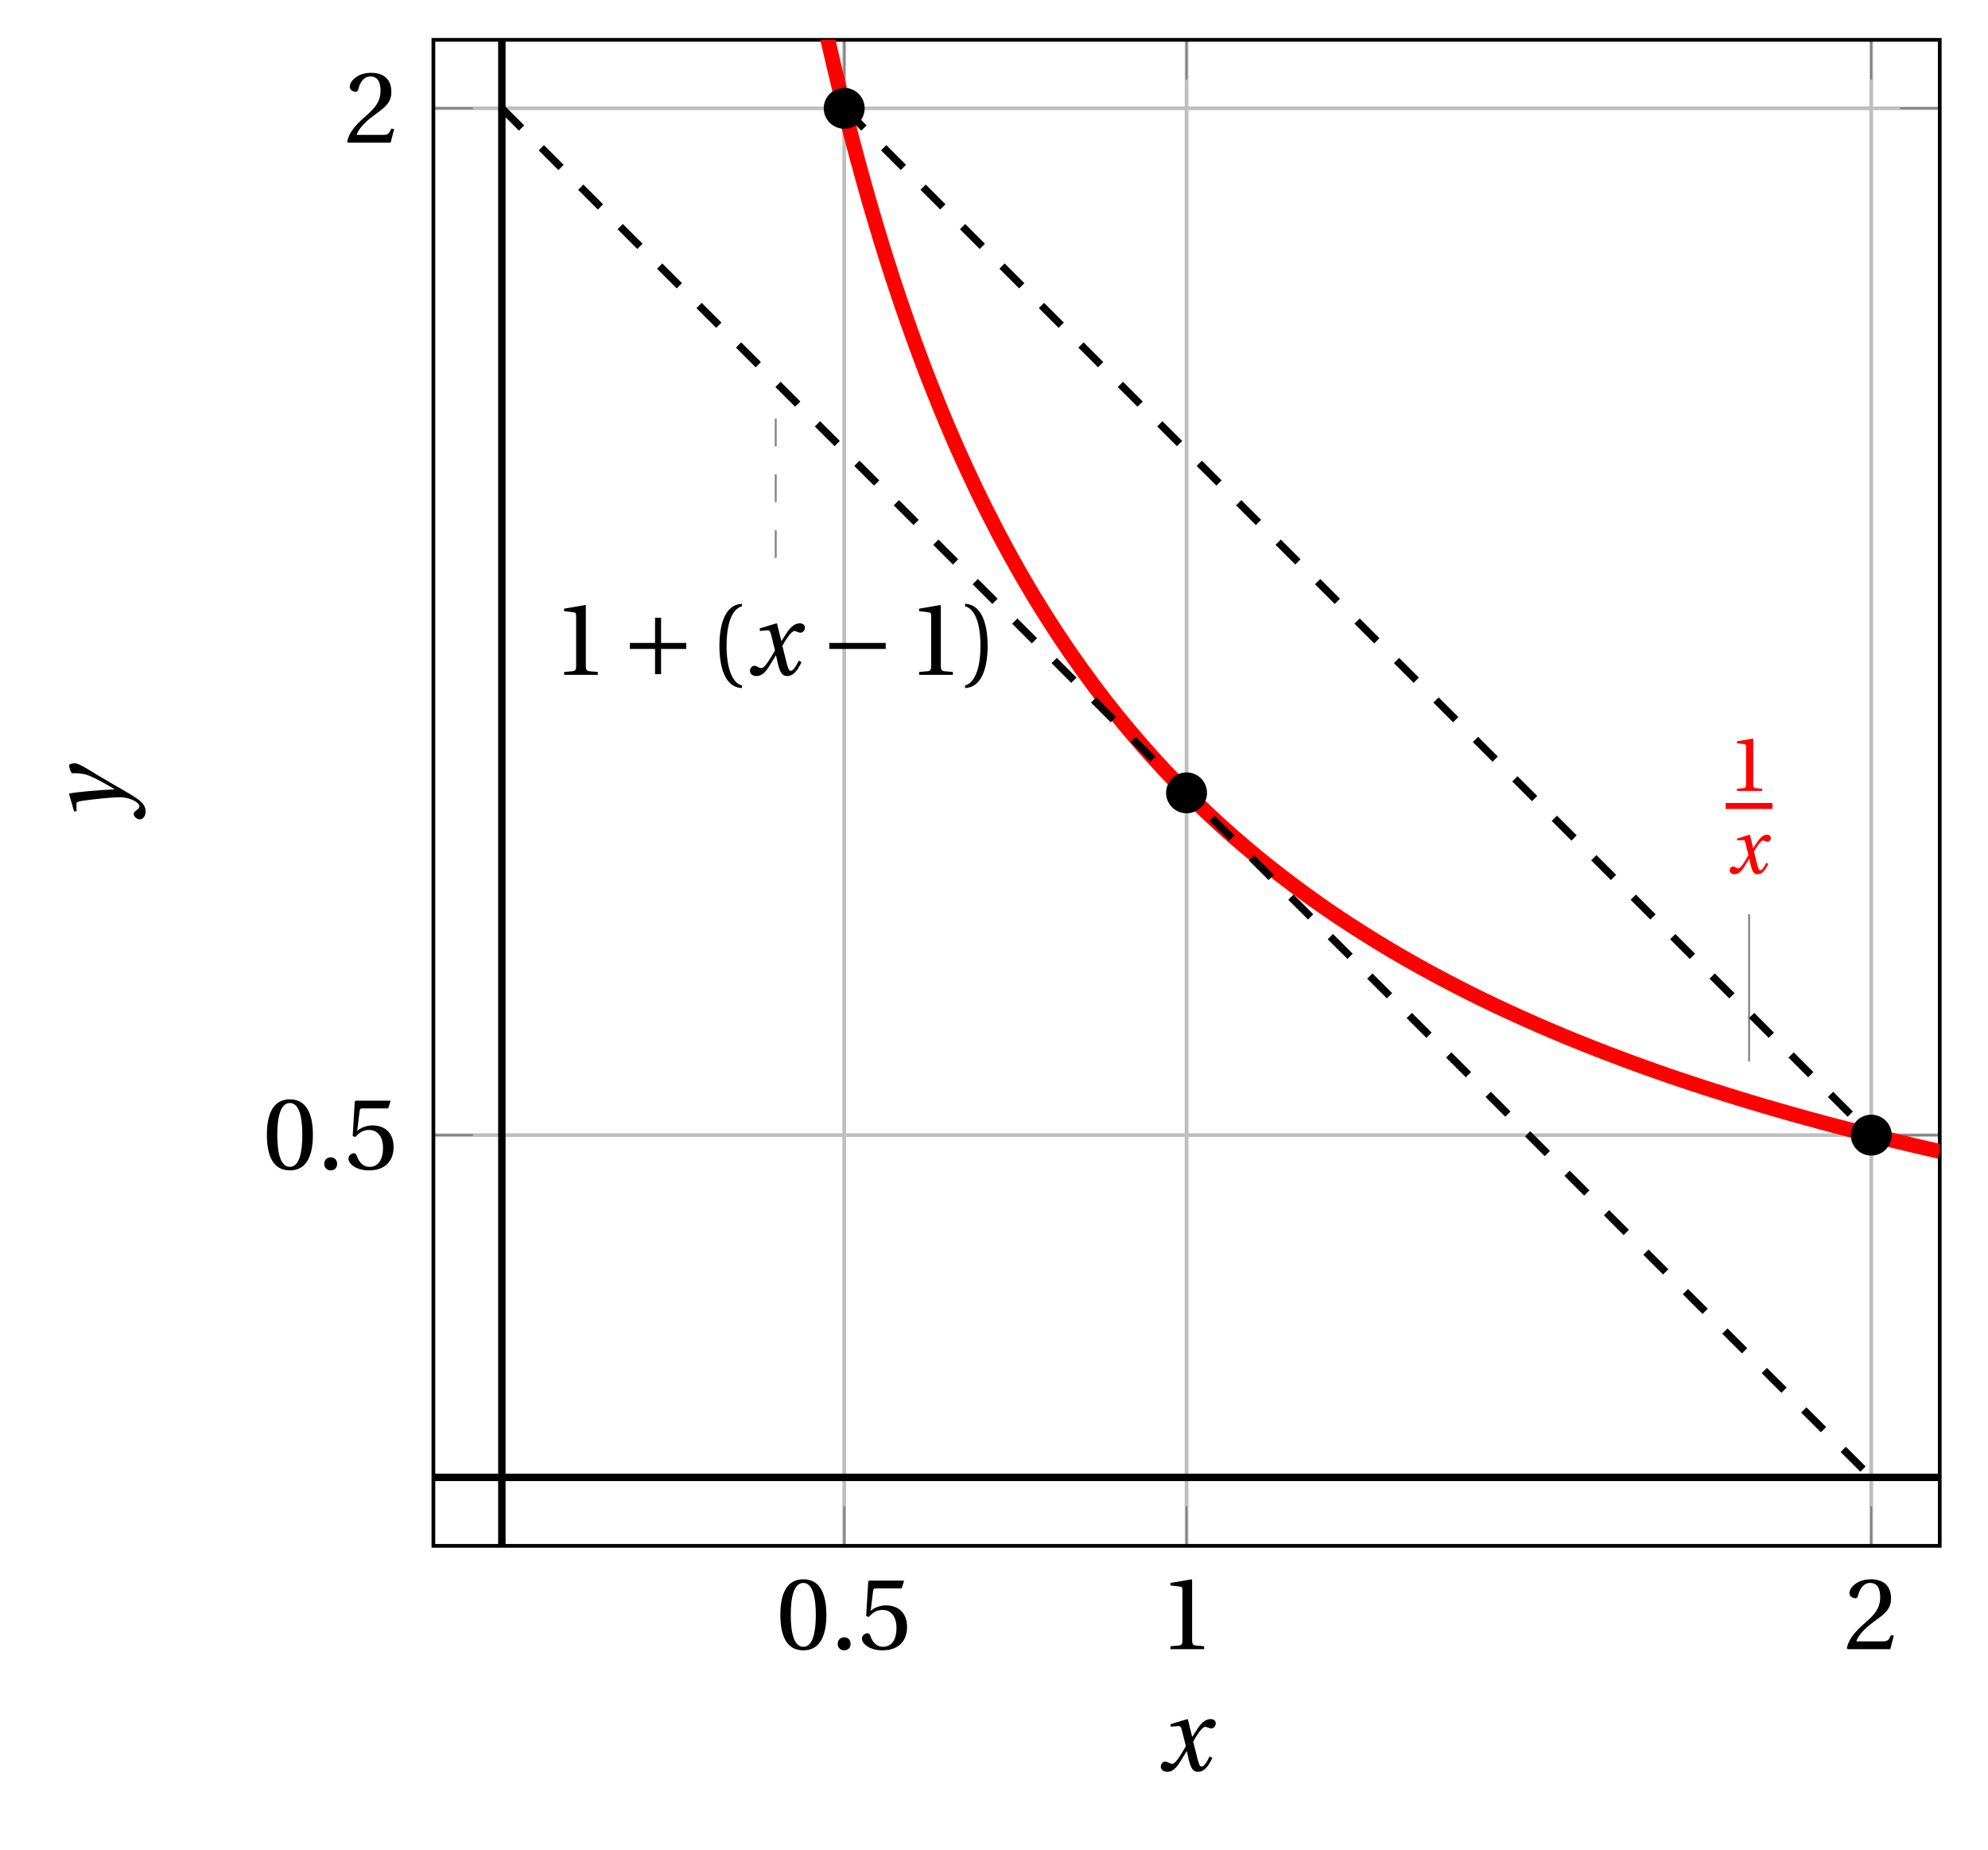
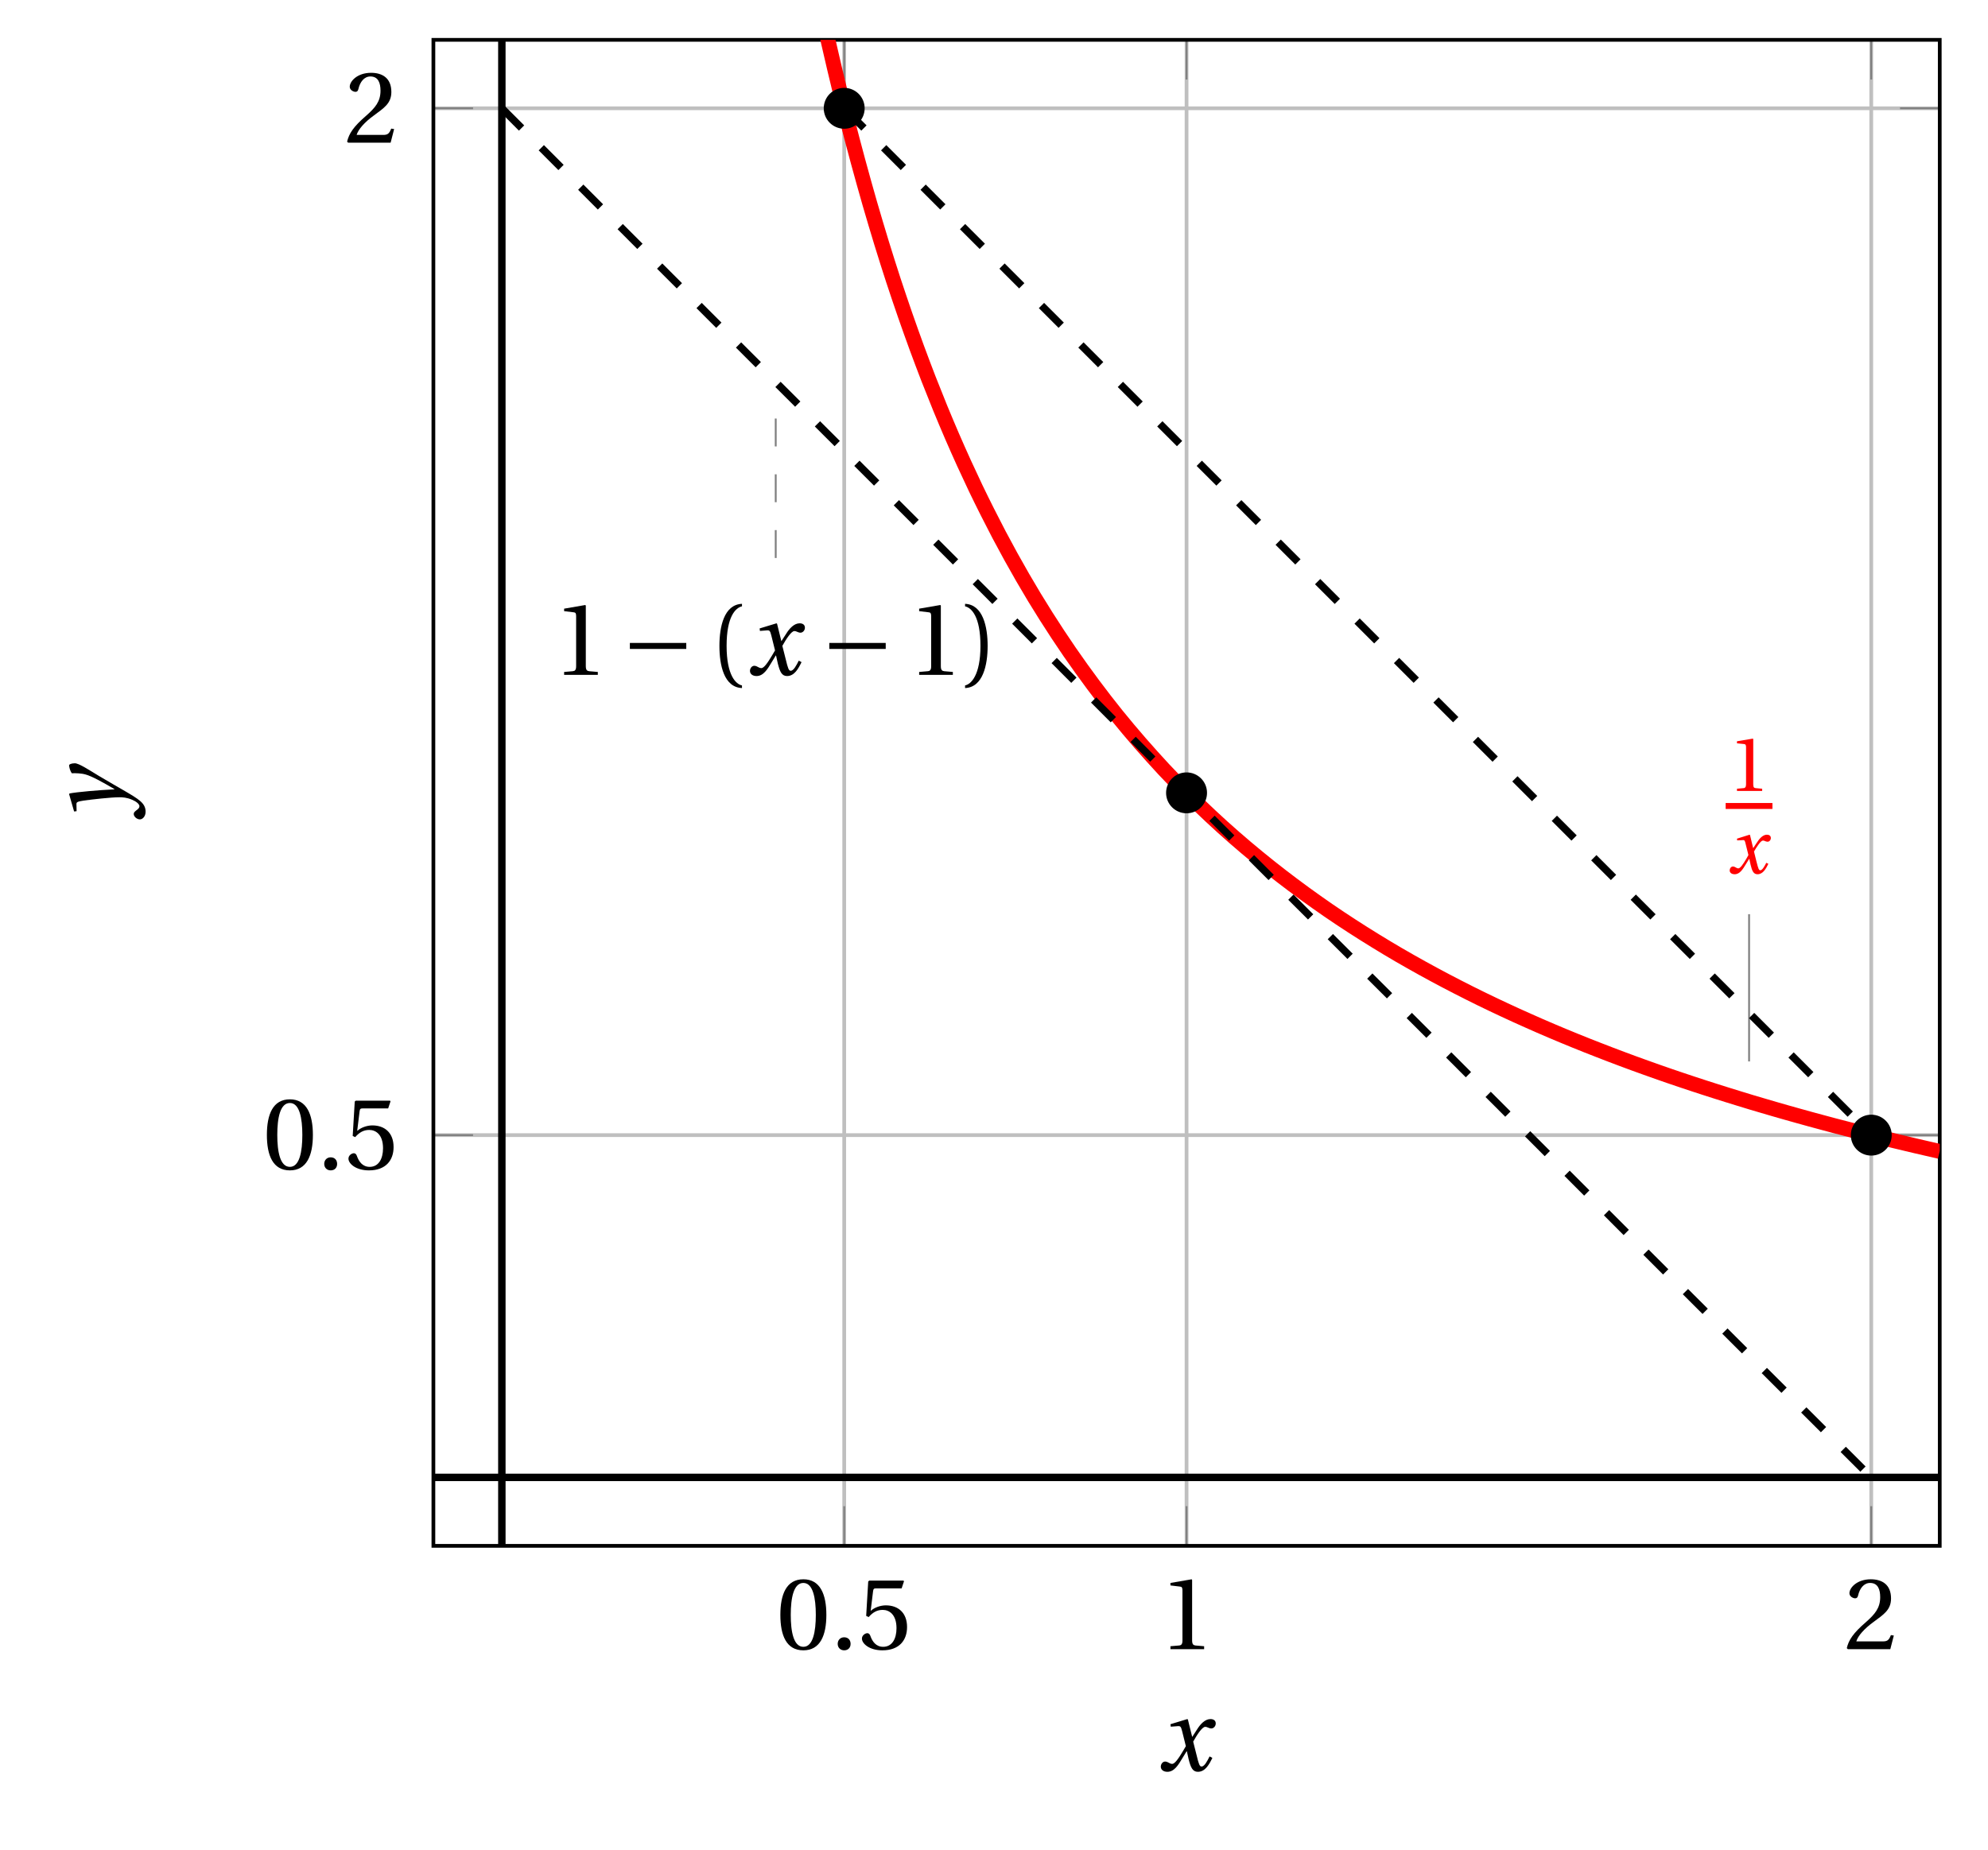
<svg xmlns="http://www.w3.org/2000/svg" xmlns:xlink="http://www.w3.org/1999/xlink" width="212.009pt" height="197.254pt" viewBox="0 0 212.009 197.254" version="1.2">
  <defs>
    <g>
      <symbol overflow="visible" id="glyph0-0">
        <path style="stroke:none;" d="" />
      </symbol>
      <symbol overflow="visible" id="glyph0-1">
        <path style="stroke:none;" d="M 2.906 -7.062 C 3.938 -7.062 4.234 -5.438 4.234 -3.656 C 4.234 -1.875 3.938 -0.25 2.906 -0.25 C 1.859 -0.25 1.562 -1.875 1.562 -3.656 C 1.562 -5.438 1.859 -7.062 2.906 -7.062 Z M 2.906 -7.453 C 1.094 -7.453 0.453 -5.844 0.453 -3.656 C 0.453 -1.469 1.094 0.125 2.906 0.125 C 4.703 0.125 5.359 -1.469 5.359 -3.656 C 5.359 -5.844 4.703 -7.453 2.906 -7.453 Z M 2.906 -7.453 " />
      </symbol>
      <symbol overflow="visible" id="glyph0-2">
        <path style="stroke:none;" d="M 1.453 0.125 C 1.891 0.125 2.141 -0.172 2.141 -0.562 C 2.141 -0.969 1.891 -1.266 1.453 -1.266 C 1.047 -1.266 0.766 -0.969 0.766 -0.562 C 0.766 -0.172 1.047 0.125 1.453 0.125 Z M 1.453 0.125 " />
      </symbol>
      <symbol overflow="visible" id="glyph0-3">
        <path style="stroke:none;" d="M 4.672 -6.484 L 4.922 -7.234 L 4.875 -7.312 L 1.219 -7.312 L 1.109 -7.219 L 0.891 -3.547 L 1.156 -3.422 C 1.609 -3.938 2.062 -4.188 2.656 -4.188 C 3.359 -4.188 4.125 -3.688 4.125 -2.234 C 4.125 -1.109 3.656 -0.25 2.703 -0.25 C 1.938 -0.25 1.547 -0.812 1.328 -1.438 C 1.266 -1.594 1.172 -1.703 1.016 -1.703 C 0.797 -1.703 0.438 -1.484 0.438 -1.125 C 0.438 -0.609 1.203 0.125 2.625 0.125 C 4.438 0.125 5.25 -0.969 5.25 -2.359 C 5.25 -3.891 4.297 -4.672 2.984 -4.672 C 2.391 -4.672 1.734 -4.422 1.391 -4.094 L 1.375 -4.125 L 1.625 -6.172 C 1.656 -6.438 1.734 -6.484 1.938 -6.484 Z M 4.672 -6.484 " />
      </symbol>
      <symbol overflow="visible" id="glyph0-4">
        <path style="stroke:none;" d="M 4.781 0 L 4.781 -0.312 L 3.859 -0.391 C 3.641 -0.422 3.5 -0.5 3.5 -0.938 L 3.5 -7.375 L 3.453 -7.453 L 1.188 -7.062 L 1.188 -6.797 L 2.219 -6.672 C 2.406 -6.656 2.469 -6.562 2.469 -6.25 L 2.469 -0.938 C 2.469 -0.719 2.438 -0.594 2.375 -0.516 C 2.328 -0.438 2.234 -0.406 2.109 -0.391 L 1.188 -0.312 L 1.188 0 Z M 4.781 0 " />
      </symbol>
      <symbol overflow="visible" id="glyph0-5">
        <path style="stroke:none;" d="M 5.312 -1.453 L 5 -1.5 C 4.781 -0.906 4.562 -0.828 4.125 -0.828 L 1.312 -0.828 C 1.484 -1.406 2.141 -2.172 3.156 -2.906 C 4.203 -3.688 5.016 -4.172 5.016 -5.406 C 5.016 -6.922 4.016 -7.453 2.859 -7.453 C 1.359 -7.453 0.578 -6.531 0.578 -5.969 C 0.578 -5.594 1 -5.422 1.188 -5.422 C 1.375 -5.422 1.453 -5.531 1.5 -5.719 C 1.672 -6.469 2.109 -7.062 2.781 -7.062 C 3.625 -7.062 3.859 -6.359 3.859 -5.547 C 3.859 -4.375 3.281 -3.719 2.328 -2.875 C 0.969 -1.703 0.5 -0.969 0.297 -0.109 L 0.406 0 L 4.938 0 Z M 5.312 -1.453 " />
      </symbol>
      <symbol overflow="visible" id="glyph0-6">
        <path style="stroke:none;" d="M 1.922 -3.094 C 1.922 -6.219 2.875 -7.156 3.562 -7.312 L 3.562 -7.578 C 1.641 -7.5 1.156 -5.125 1.156 -3.094 C 1.156 -1.047 1.641 1.328 3.562 1.406 L 3.562 1.125 C 2.922 1 1.922 0.062 1.922 -3.094 Z M 1.922 -3.094 " />
      </symbol>
      <symbol overflow="visible" id="glyph0-7">
        <path style="stroke:none;" d="M 1.922 -3.094 C 1.922 0.062 0.906 1 0.281 1.125 L 0.281 1.406 C 2.188 1.328 2.688 -1.047 2.688 -3.094 C 2.688 -5.125 2.188 -7.5 0.281 -7.578 L 0.281 -7.312 C 0.969 -7.156 1.922 -6.219 1.922 -3.094 Z M 1.922 -3.094 " />
      </symbol>
      <symbol overflow="visible" id="glyph1-0">
        <path style="stroke:none;" d="" />
      </symbol>
      <symbol overflow="visible" id="glyph1-1">
        <path style="stroke:none;" d="M 3.578 0 L 3.578 -0.234 L 2.891 -0.297 C 2.719 -0.312 2.625 -0.375 2.625 -0.703 L 2.625 -5.531 L 2.578 -5.578 L 0.891 -5.297 L 0.891 -5.078 L 1.656 -5 C 1.797 -4.984 1.859 -4.906 1.859 -4.672 L 1.859 -0.703 C 1.859 -0.547 1.828 -0.438 1.781 -0.391 C 1.734 -0.328 1.672 -0.297 1.578 -0.297 L 0.891 -0.234 L 0.891 0 Z M 3.578 0 " />
      </symbol>
      <symbol overflow="visible" id="glyph2-0">
        <path style="stroke:none;" d="" />
      </symbol>
      <symbol overflow="visible" id="glyph2-1">
        <path style="stroke:none;" d="M 4.156 -1.125 C 3.969 -0.766 3.734 -0.328 3.516 -0.328 C 3.359 -0.328 3.297 -0.516 3.109 -1.25 L 2.844 -2.328 C 3.141 -2.844 3.562 -3.5 3.797 -3.5 C 3.875 -3.5 3.938 -3.484 4.031 -3.438 C 4.109 -3.406 4.188 -3.375 4.297 -3.375 C 4.469 -3.375 4.641 -3.547 4.641 -3.766 C 4.641 -4.016 4.453 -4.125 4.219 -4.125 C 3.797 -4.125 3.422 -3.719 3.141 -3.266 L 2.766 -2.703 L 2.75 -2.703 L 2.422 -4.078 L 2.375 -4.125 L 1.031 -3.703 L 1.047 -3.516 L 1.672 -3.547 C 1.812 -3.562 1.875 -3.516 1.953 -3.141 L 2.25 -1.953 L 2.031 -1.562 C 1.672 -0.953 1.375 -0.531 1.172 -0.531 C 1.094 -0.531 1.016 -0.562 0.938 -0.609 C 0.859 -0.641 0.75 -0.734 0.609 -0.734 C 0.391 -0.734 0.25 -0.516 0.25 -0.312 C 0.25 -0.078 0.453 0.094 0.781 0.094 C 1.344 0.094 1.656 -0.453 2 -1.016 L 2.328 -1.547 L 2.344 -1.547 L 2.484 -0.906 C 2.641 -0.25 2.797 0.094 3.219 0.094 C 3.812 0.094 4.125 -0.516 4.375 -1.016 Z M 4.156 -1.125 " />
      </symbol>
      <symbol overflow="visible" id="glyph3-0">
        <path style="stroke:none;" d="" />
      </symbol>
      <symbol overflow="visible" id="glyph3-1">
-         <path style="stroke:none;" d="M 0.938 -3.406 L 0.938 -2.766 L 3.625 -2.766 L 3.625 -0.078 L 4.266 -0.078 L 4.266 -2.766 L 6.953 -2.766 L 6.953 -3.406 L 4.266 -3.406 L 4.266 -6.094 L 3.625 -6.094 L 3.625 -3.406 Z M 0.938 -3.406 " />
-       </symbol>
-       <symbol overflow="visible" id="glyph3-2">
        <path style="stroke:none;" d="M 6.953 -2.766 L 6.953 -3.406 L 0.938 -3.406 L 0.938 -2.766 Z M 6.953 -2.766 " />
      </symbol>
      <symbol overflow="visible" id="glyph4-0">
        <path style="stroke:none;" d="" />
      </symbol>
      <symbol overflow="visible" id="glyph4-1">
        <path style="stroke:none;" d="M 5.547 -1.516 C 5.297 -1.016 5 -0.438 4.688 -0.438 C 4.484 -0.438 4.391 -0.688 4.156 -1.672 L 3.797 -3.094 C 4.188 -3.797 4.75 -4.672 5.078 -4.672 C 5.172 -4.672 5.25 -4.656 5.375 -4.594 C 5.484 -4.547 5.594 -4.5 5.734 -4.5 C 5.969 -4.5 6.203 -4.734 6.203 -5.031 C 6.203 -5.359 5.953 -5.5 5.641 -5.5 C 5.062 -5.5 4.562 -4.969 4.188 -4.359 L 3.703 -3.609 L 3.688 -3.609 L 3.234 -5.453 L 3.172 -5.5 L 1.375 -4.953 L 1.406 -4.688 L 2.219 -4.75 C 2.422 -4.75 2.5 -4.703 2.625 -4.188 L 3.016 -2.609 L 2.703 -2.078 C 2.234 -1.281 1.828 -0.719 1.562 -0.719 C 1.453 -0.719 1.344 -0.75 1.25 -0.812 C 1.141 -0.859 1 -0.969 0.812 -0.969 C 0.531 -0.969 0.344 -0.688 0.344 -0.422 C 0.344 -0.109 0.609 0.125 1.047 0.125 C 1.781 0.125 2.219 -0.609 2.656 -1.344 L 3.094 -2.062 L 3.125 -2.062 L 3.312 -1.219 C 3.531 -0.344 3.734 0.125 4.297 0.125 C 5.094 0.125 5.516 -0.688 5.844 -1.359 Z M 5.547 -1.516 " />
      </symbol>
      <symbol overflow="visible" id="glyph5-0">
        <path style="stroke:none;" d="" />
      </symbol>
      <symbol overflow="visible" id="glyph5-1">
        <path style="stroke:none;" d="M -4.969 -0.781 L -4.703 -0.812 L -4.719 -1.562 C -4.734 -1.797 -4.547 -1.844 -3.969 -1.938 C -3.125 -2.062 -1.016 -2.297 -0.141 -2.297 C 0.188 -2.297 0.641 -2.281 1.219 -2.031 C 1.672 -1.844 2 -1.562 2 -1.344 C 2 -1.172 1.875 -1.047 1.656 -0.891 C 1.484 -0.75 1.391 -0.672 1.391 -0.5 C 1.406 -0.219 1.734 0.062 2.047 0.062 C 2.344 0.062 2.656 -0.266 2.656 -0.75 C 2.656 -1.672 1.953 -2.078 0.297 -3.047 C -0.078 -3.266 -1.234 -3.922 -2.359 -4.594 C -3.391 -5.219 -4.453 -5.922 -4.891 -5.922 C -5.266 -5.922 -5.5 -5.797 -5.5 -5.719 C -5.5 -5.516 -5.406 -5.141 -5.219 -4.859 C -4.844 -4.875 -4.172 -4.859 -3.719 -4.719 C -3.094 -4.547 -1.922 -3.906 -0.672 -3.172 L -0.672 -3.141 C -2.344 -3.062 -4.656 -2.859 -5.453 -2.703 L -5.5 -2.625 Z M -4.969 -0.781 " />
      </symbol>
    </g>
    <clipPath id="clip1">
      <path d="M 53 4.25 L 54 4.25 L 54 164.895 L 53 164.895 Z M 53 4.25 " />
    </clipPath>
    <clipPath id="clip2">
      <path d="M 46.219 157 L 206.863 157 L 206.863 158 L 46.219 158 Z M 46.219 157 " />
    </clipPath>
    <clipPath id="clip3">
      <path d="M 60 4.25 L 206.863 4.25 L 206.863 146 L 60 146 Z M 60 4.25 " />
    </clipPath>
    <clipPath id="clip4">
      <path d="M 78 4.25 L 206.863 4.25 L 206.863 133 L 78 133 Z M 78 4.25 " />
    </clipPath>
    <clipPath id="clip5">
      <path d="M 46.219 4.25 L 206.863 4.25 L 206.863 164.895 L 46.219 164.895 Z M 46.219 4.25 " />
    </clipPath>
  </defs>
  <g id="surface1">
    <path style="fill:none;stroke-width:0.399;stroke-linecap:butt;stroke-linejoin:miter;stroke:rgb(75%,75%,75%);stroke-opacity:1;stroke-miterlimit:10;" d="M 183.406 0.001 L 183.406 161.396 M 220.085 0.001 L 220.085 161.396 M 293.445 0.001 L 293.445 161.396 " transform="matrix(0.995347,0,0,-0.995347,-92.52152,164.8952)" />
    <path style="fill:none;stroke-width:0.399;stroke-linecap:butt;stroke-linejoin:miter;stroke:rgb(75%,75%,75%);stroke-opacity:1;stroke-miterlimit:10;" d="M 139.389 154.061 L 300.784 154.061 M 139.389 44.018 L 300.784 44.018 " transform="matrix(0.995347,0,0,-0.995347,-92.52152,164.8952)" />
    <path style="fill:none;stroke-width:0.199;stroke-linecap:butt;stroke-linejoin:miter;stroke:rgb(50%,50%,50%);stroke-opacity:1;stroke-miterlimit:10;" d="M 183.406 0.001 L 183.406 4.251 M 220.085 0.001 L 220.085 4.251 M 293.445 0.001 L 293.445 4.251 M 183.406 161.396 L 183.406 157.142 M 220.085 161.396 L 220.085 157.142 M 293.445 161.396 L 293.445 157.142 " transform="matrix(0.995347,0,0,-0.995347,-92.52152,164.8952)" />
    <path style="fill:none;stroke-width:0.199;stroke-linecap:butt;stroke-linejoin:miter;stroke:rgb(50%,50%,50%);stroke-opacity:1;stroke-miterlimit:10;" d="M 139.389 154.061 L 143.639 154.061 M 139.389 44.018 L 143.639 44.018 M 300.784 154.061 L 296.53 154.061 M 300.784 44.018 L 296.53 44.018 " transform="matrix(0.995347,0,0,-0.995347,-92.52152,164.8952)" />
    <path style="fill:none;stroke-width:0.399;stroke-linecap:butt;stroke-linejoin:miter;stroke:rgb(0%,0%,0%);stroke-opacity:1;stroke-miterlimit:10;" d="M 139.389 0.001 L 139.389 161.396 L 300.784 161.396 L 300.784 0.001 Z M 139.389 0.001 " transform="matrix(0.995347,0,0,-0.995347,-92.52152,164.8952)" />
    <g style="fill:rgb(0%,0%,0%);fill-opacity:1;">
      <use xlink:href="#glyph0-1" x="82.768" y="175.914" />
      <use xlink:href="#glyph0-2" x="88.57" y="175.914" />
    </g>
    <g style="fill:rgb(0%,0%,0%);fill-opacity:1;">
      <use xlink:href="#glyph0-3" x="91.482" y="175.914" />
    </g>
    <g style="fill:rgb(0%,0%,0%);fill-opacity:1;">
      <use xlink:href="#glyph0-4" x="123.633" y="175.914" />
    </g>
    <g style="fill:rgb(0%,0%,0%);fill-opacity:1;">
      <use xlink:href="#glyph0-5" x="196.653" y="175.914" />
    </g>
    <g style="fill:rgb(0%,0%,0%);fill-opacity:1;">
      <use xlink:href="#glyph0-5" x="36.72" y="15.219" />
    </g>
    <g style="fill:rgb(0%,0%,0%);fill-opacity:1;">
      <use xlink:href="#glyph0-1" x="28.009" y="124.718" />
      <use xlink:href="#glyph0-2" x="33.811" y="124.718" />
    </g>
    <g style="fill:rgb(0%,0%,0%);fill-opacity:1;">
      <use xlink:href="#glyph0-3" x="36.723" y="124.718" />
    </g>
    <g clip-path="url(#clip1)" clip-rule="nonzero">
      <path style="fill:none;stroke-width:0.797;stroke-linecap:butt;stroke-linejoin:miter;stroke:rgb(0%,0%,0%);stroke-opacity:1;stroke-miterlimit:10;" d="M 146.724 -139.386 L 146.724 161.396 " transform="matrix(0.995347,0,0,-0.995347,-92.52152,164.8952)" />
    </g>
    <g clip-path="url(#clip2)" clip-rule="nonzero">
      <path style="fill:none;stroke-width:0.797;stroke-linecap:butt;stroke-linejoin:miter;stroke:rgb(0%,0%,0%);stroke-opacity:1;stroke-miterlimit:10;" d="M -0.002 7.336 L 300.784 7.336 " transform="matrix(0.995347,0,0,-0.995347,-92.52152,164.8952)" />
    </g>
    <g clip-path="url(#clip3)" clip-rule="nonzero">
      <path style="fill:none;stroke-width:1.594;stroke-linecap:butt;stroke-linejoin:miter;stroke:rgb(100%,0%,0%);stroke-opacity:1;stroke-miterlimit:10;" d="M 176.067 190.74 C 176.067 190.74 176.978 185.21 177.327 183.201 C 177.676 181.187 178.238 178.099 178.587 176.243 C 178.936 174.386 179.497 171.537 179.847 169.818 C 180.196 168.099 180.757 165.454 181.106 163.861 C 181.456 162.267 182.017 159.818 182.366 158.335 C 182.715 156.852 183.277 154.556 183.626 153.17 C 183.975 151.789 184.536 149.666 184.886 148.375 C 185.235 147.083 185.796 145.074 186.145 143.861 C 186.495 142.649 187.056 140.769 187.405 139.631 C 187.754 138.489 188.316 136.723 188.665 135.651 C 189.014 134.584 189.575 132.928 189.925 131.919 C 190.274 130.911 190.835 129.345 191.184 128.391 C 191.534 127.437 192.095 125.954 192.444 125.051 C 192.794 124.153 193.355 122.752 193.704 121.896 C 194.053 121.044 194.614 119.714 194.964 118.905 C 195.313 118.097 195.874 116.833 196.224 116.064 C 196.573 115.299 197.134 114.094 197.483 113.364 C 197.833 112.634 198.39 111.5 198.743 110.805 C 199.092 110.111 199.65 109.02 199.999 108.356 C 200.352 107.693 200.909 106.657 201.259 106.021 C 201.612 105.389 202.169 104.397 202.518 103.792 C 202.868 103.188 203.429 102.234 203.778 101.657 C 204.127 101.08 204.689 100.178 205.038 99.624 C 205.387 99.071 205.948 98.204 206.298 97.674 C 206.647 97.144 207.208 96.312 207.558 95.802 C 207.907 95.296 208.468 94.499 208.817 94.012 C 209.167 93.526 209.728 92.756 210.077 92.289 C 210.426 91.819 210.988 91.085 211.337 90.629 C 211.686 90.178 212.247 89.464 212.597 89.032 C 212.946 88.597 213.507 87.921 213.856 87.505 C 214.206 87.089 214.767 86.434 215.116 86.03 C 215.465 85.63 216.027 84.998 216.376 84.609 C 216.725 84.221 217.286 83.605 217.636 83.228 C 217.985 82.855 218.546 82.27 218.895 81.909 C 219.245 81.548 219.806 80.975 220.155 80.626 C 220.504 80.277 221.066 79.731 221.415 79.394 C 221.764 79.056 222.325 78.522 222.675 78.197 C 223.024 77.871 223.585 77.357 223.934 77.039 C 224.284 76.725 224.845 76.226 225.194 75.92 C 225.544 75.618 226.105 75.135 226.454 74.837 C 226.803 74.543 227.365 74.076 227.714 73.789 C 228.063 73.503 228.624 73.048 228.974 72.769 C 229.323 72.494 229.884 72.055 230.233 71.784 C 230.583 71.517 231.14 71.089 231.493 70.826 C 231.842 70.563 232.4 70.151 232.753 69.896 C 233.102 69.641 233.659 69.241 234.009 68.994 C 234.362 68.746 234.919 68.358 235.268 68.114 C 235.622 67.875 236.179 67.498 236.528 67.263 C 236.878 67.031 237.439 66.662 237.788 66.435 C 238.137 66.207 238.698 65.85 239.048 65.63 C 239.397 65.407 239.958 65.061 240.308 64.845 C 240.657 64.63 241.218 64.288 241.567 64.08 C 241.917 63.872 242.478 63.539 242.827 63.334 C 243.176 63.13 243.738 62.809 244.087 62.612 C 244.436 62.412 244.997 62.098 245.347 61.906 C 245.696 61.714 246.257 61.408 246.606 61.219 C 246.956 61.031 247.517 60.732 247.866 60.548 C 248.215 60.364 248.777 60.073 249.126 59.893 C 249.475 59.712 250.036 59.43 250.386 59.253 C 250.735 59.08 251.296 58.802 251.645 58.629 C 251.995 58.46 252.556 58.189 252.905 58.021 C 253.254 57.856 253.816 57.589 254.165 57.428 C 254.514 57.263 255.075 57.008 255.425 56.847 C 255.774 56.69 256.335 56.439 256.685 56.282 C 257.034 56.125 257.595 55.878 257.944 55.725 C 258.294 55.572 258.855 55.332 259.204 55.183 C 259.553 55.034 260.115 54.799 260.464 54.653 C 260.813 54.508 261.374 54.277 261.724 54.135 C 262.073 53.994 262.634 53.77 262.983 53.629 C 263.333 53.492 263.89 53.268 264.243 53.135 C 264.592 52.997 265.15 52.781 265.503 52.648 C 265.852 52.515 266.409 52.303 266.759 52.173 C 267.112 52.04 267.669 51.836 268.019 51.706 C 268.372 51.577 268.929 51.376 269.278 51.251 C 269.628 51.125 270.189 50.925 270.538 50.803 C 270.887 50.682 271.449 50.486 271.798 50.364 C 272.147 50.246 272.708 50.054 273.058 49.936 C 273.407 49.818 273.968 49.634 274.317 49.516 C 274.667 49.402 275.228 49.218 275.577 49.104 C 275.926 48.99 276.488 48.81 276.837 48.7 C 277.186 48.59 277.747 48.41 278.097 48.304 C 278.446 48.194 279.007 48.021 279.356 47.915 C 279.706 47.805 280.267 47.636 280.616 47.53 C 280.965 47.428 281.527 47.26 281.876 47.158 C 282.225 47.056 282.786 46.891 283.136 46.789 C 283.485 46.691 284.046 46.526 284.395 46.428 C 284.745 46.33 285.306 46.173 285.655 46.074 C 286.005 45.976 286.566 45.823 286.915 45.725 C 287.264 45.631 287.825 45.478 288.175 45.384 C 288.524 45.29 289.085 45.14 289.435 45.046 C 289.784 44.956 290.345 44.811 290.694 44.72 C 291.044 44.63 291.605 44.485 291.954 44.395 C 292.303 44.304 292.865 44.163 293.214 44.077 C 293.563 43.987 294.124 43.849 294.474 43.763 C 294.823 43.677 295.384 43.539 295.733 43.453 C 296.083 43.37 296.64 43.233 296.993 43.151 C 297.342 43.068 297.9 42.935 298.253 42.852 C 298.602 42.774 299.159 42.641 299.509 42.562 C 299.862 42.48 300.769 42.272 300.769 42.272 " transform="matrix(0.995347,0,0,-0.995347,-92.52152,164.8952)" />
    </g>
    <g style="fill:rgb(100%,0%,0%);fill-opacity:1;">
      <use xlink:href="#glyph1-1" x="184.348" y="84.367" />
    </g>
    <path style="fill:none;stroke-width:0.638;stroke-linecap:butt;stroke-linejoin:miter;stroke:rgb(100%,0%,0%);stroke-opacity:1;stroke-miterlimit:10;" d="M -0.001 0 L 5.011 0 " transform="matrix(0.995347,0,0,-0.995347,184.0318,85.97315)" />
    <g style="fill:rgb(100%,0%,0%);fill-opacity:1;">
      <use xlink:href="#glyph2-1" x="184.21" y="93.161" />
    </g>
    <path style="fill:none;stroke-width:0.199;stroke-linecap:butt;stroke-linejoin:miter;stroke:rgb(50%,50%,50%);stroke-opacity:1;stroke-miterlimit:10;" d="M 280.357 51.914 L 280.357 67.695 " transform="matrix(0.995347,0,0,-0.995347,-92.52152,164.8952)" />
    <path style="fill-rule:nonzero;fill:rgb(0%,0%,0%);fill-opacity:1;stroke-width:0.399;stroke-linecap:butt;stroke-linejoin:miter;stroke:rgb(0%,0%,0%);stroke-opacity:1;stroke-miterlimit:10;" d="M 185.396 154.061 C 185.396 155.16 184.505 156.051 183.406 156.051 C 182.303 156.051 181.412 155.16 181.412 154.061 C 181.412 152.958 182.303 152.068 183.406 152.068 C 184.505 152.068 185.396 152.958 185.396 154.061 Z M 185.396 154.061 " transform="matrix(0.995347,0,0,-0.995347,-92.52152,164.8952)" />
    <path style="fill-rule:nonzero;fill:rgb(0%,0%,0%);fill-opacity:1;stroke-width:0.399;stroke-linecap:butt;stroke-linejoin:miter;stroke:rgb(0%,0%,0%);stroke-opacity:1;stroke-miterlimit:10;" d="M 222.078 80.696 C 222.078 81.799 221.187 82.69 220.085 82.69 C 218.986 82.69 218.091 81.799 218.091 80.696 C 218.091 79.598 218.986 78.707 220.085 78.707 C 221.187 78.707 222.078 79.598 222.078 80.696 Z M 222.078 80.696 " transform="matrix(0.995347,0,0,-0.995347,-92.52152,164.8952)" />
    <path style="fill-rule:nonzero;fill:rgb(0%,0%,0%);fill-opacity:1;stroke-width:0.399;stroke-linecap:butt;stroke-linejoin:miter;stroke:rgb(0%,0%,0%);stroke-opacity:1;stroke-miterlimit:10;" d="M 295.439 44.018 C 295.439 45.117 294.548 46.008 293.445 46.008 C 292.347 46.008 291.456 45.117 291.456 44.018 C 291.456 42.915 292.347 42.024 293.445 42.024 C 294.548 42.024 295.439 42.915 295.439 44.018 Z M 295.439 44.018 " transform="matrix(0.995347,0,0,-0.995347,-92.52152,164.8952)" />
    <g clip-path="url(#clip4)" clip-rule="nonzero">
      <path style="fill:none;stroke-width:0.797;stroke-linecap:butt;stroke-linejoin:miter;stroke:rgb(0%,0%,0%);stroke-opacity:1;stroke-dasharray:2.989,2.989;stroke-miterlimit:10;" d="M 183.406 154.061 L 293.445 44.018 " transform="matrix(0.995347,0,0,-0.995347,-92.52152,164.8952)" />
    </g>
    <g clip-path="url(#clip5)" clip-rule="nonzero">
      <path style="fill:none;stroke-width:0.797;stroke-linecap:butt;stroke-linejoin:miter;stroke:rgb(0%,0%,0%);stroke-opacity:1;stroke-dasharray:2.989,2.989;stroke-miterlimit:10;" d="M 146.724 154.061 C 146.724 154.061 147.795 152.99 148.207 152.578 C 148.615 152.166 149.275 151.506 149.687 151.094 C 150.099 150.686 150.758 150.023 151.17 149.615 C 151.582 149.203 152.242 148.543 152.65 148.131 C 153.062 147.719 153.721 147.06 154.133 146.648 C 154.545 146.24 155.205 145.58 155.617 145.168 C 156.025 144.756 156.684 144.097 157.096 143.685 C 157.508 143.273 158.168 142.613 158.58 142.205 C 158.992 141.793 159.651 141.134 160.063 140.722 C 160.471 140.31 161.131 139.65 161.543 139.238 C 161.955 138.83 162.614 138.171 163.026 137.759 C 163.438 137.347 164.098 136.687 164.506 136.275 C 164.918 135.863 165.577 135.204 165.989 134.792 C 166.401 134.384 167.061 133.724 167.473 133.312 C 167.881 132.9 168.54 132.241 168.952 131.829 C 169.364 131.417 170.024 130.758 170.436 130.349 C 170.848 129.937 171.507 129.278 171.915 128.866 C 172.327 128.454 172.987 127.795 173.399 127.382 C 173.811 126.974 174.47 126.315 174.882 125.903 C 175.294 125.491 175.953 124.831 176.362 124.419 C 176.774 124.007 177.433 123.348 177.845 122.94 C 178.257 122.528 178.916 121.868 179.329 121.456 C 179.737 121.044 180.396 120.385 180.808 119.973 C 181.22 119.561 181.879 118.902 182.292 118.493 C 182.704 118.081 183.363 117.422 183.771 117.01 C 184.183 116.598 184.842 115.939 185.255 115.526 C 185.667 115.118 186.326 114.459 186.738 114.047 C 187.146 113.635 187.809 112.976 188.218 112.563 C 188.63 112.151 189.289 111.492 189.701 111.084 C 190.113 110.672 190.772 110.013 191.184 109.6 C 191.593 109.188 192.252 108.529 192.664 108.117 C 193.076 107.709 193.735 107.046 194.147 106.637 C 194.56 106.225 195.219 105.566 195.627 105.154 C 196.039 104.742 196.698 104.083 197.11 103.671 C 197.523 103.262 198.182 102.603 198.594 102.191 C 199.002 101.779 199.665 101.12 200.073 100.708 C 200.486 100.295 201.145 99.636 201.557 99.228 C 201.969 98.816 202.628 98.157 203.04 97.745 C 203.449 97.332 204.108 96.673 204.52 96.261 C 204.932 95.853 205.591 95.19 206.003 94.782 C 206.415 94.369 207.075 93.71 207.483 93.298 C 207.895 92.886 208.554 92.227 208.966 91.815 C 209.378 91.406 210.038 90.747 210.45 90.335 C 210.858 89.923 211.517 89.264 211.929 88.852 C 212.341 88.44 213.001 87.78 213.413 87.372 C 213.825 86.96 214.484 86.301 214.896 85.889 C 215.304 85.477 215.964 84.817 216.376 84.405 C 216.788 83.997 217.447 83.338 217.859 82.926 C 218.271 82.514 218.931 81.854 219.339 81.442 C 219.751 81.03 220.41 80.371 220.822 79.963 C 221.234 79.551 221.894 78.891 222.306 78.479 C 222.714 78.067 223.373 77.408 223.785 76.996 C 224.197 76.584 224.857 75.924 225.269 75.516 C 225.681 75.104 226.34 74.445 226.748 74.033 C 227.16 73.621 227.82 72.961 228.232 72.549 C 228.644 72.141 229.303 71.482 229.715 71.07 C 230.127 70.658 230.787 69.998 231.195 69.586 C 231.607 69.174 232.266 68.515 232.678 68.107 C 233.09 67.695 233.75 67.035 234.162 66.623 C 234.57 66.211 235.229 65.552 235.641 65.14 C 236.053 64.732 236.713 64.068 237.125 63.66 C 237.537 63.248 238.196 62.589 238.604 62.177 C 239.016 61.765 239.676 61.105 240.088 60.693 C 240.5 60.285 241.159 59.626 241.571 59.214 C 241.979 58.802 242.643 58.142 243.051 57.73 C 243.463 57.318 244.122 56.659 244.534 56.251 C 244.946 55.839 245.606 55.179 246.018 54.767 C 246.426 54.355 247.085 53.696 247.497 53.284 C 247.909 52.876 248.569 52.212 248.981 51.804 C 249.393 51.392 250.052 50.733 250.46 50.321 C 250.872 49.909 251.532 49.249 251.944 48.837 C 252.356 48.429 253.015 47.77 253.427 47.358 C 253.835 46.946 254.495 46.286 254.907 45.874 C 255.319 45.462 255.978 44.803 256.39 44.395 C 256.802 43.983 257.462 43.323 257.874 42.911 C 258.282 42.499 258.941 41.84 259.353 41.428 C 259.765 41.02 260.425 40.36 260.837 39.948 C 261.249 39.536 261.908 38.877 262.316 38.465 C 262.728 38.053 263.388 37.393 263.8 36.981 C 264.212 36.573 264.871 35.914 265.283 35.502 C 265.691 35.09 266.351 34.43 266.763 34.018 C 267.175 33.606 267.834 32.947 268.246 32.539 C 268.658 32.127 269.318 31.467 269.726 31.055 C 270.138 30.643 270.797 29.984 271.209 29.572 C 271.621 29.164 272.281 28.504 272.693 28.092 C 273.105 27.68 273.764 27.021 274.172 26.609 C 274.584 26.197 275.244 25.537 275.656 25.129 C 276.068 24.717 276.727 24.058 277.139 23.646 C 277.547 23.234 278.207 22.574 278.619 22.162 C 279.031 21.75 279.69 21.091 280.102 20.683 C 280.514 20.271 281.173 19.611 281.582 19.199 C 281.994 18.787 282.653 18.128 283.065 17.716 C 283.477 17.308 284.136 16.648 284.549 16.236 C 284.957 15.824 285.62 15.165 286.028 14.753 C 286.44 14.341 287.099 13.682 287.512 13.273 C 287.924 12.861 288.583 12.202 288.995 11.79 C 289.403 11.378 290.062 10.719 290.475 10.306 C 290.887 9.898 291.546 9.235 291.958 8.827 C 292.37 8.415 293.438 7.343 293.438 7.343 " transform="matrix(0.995347,0,0,-0.995347,-92.52152,164.8952)" />
    </g>
    <g style="fill:rgb(0%,0%,0%);fill-opacity:1;">
      <use xlink:href="#glyph0-4" x="58.973" y="71.988" />
    </g>
    <g style="fill:rgb(0%,0%,0%);fill-opacity:1;">
      <use xlink:href="#glyph3-1" x="66.234" y="71.988" />
    </g>
    <g style="fill:rgb(0%,0%,0%);fill-opacity:1;">
      <use xlink:href="#glyph0-6" x="75.566" y="71.988" />
    </g>
    <g style="fill:rgb(0%,0%,0%);fill-opacity:1;">
      <use xlink:href="#glyph4-1" x="79.636" y="71.988" />
    </g>
    <g style="fill:rgb(0%,0%,0%);fill-opacity:1;">
-       <use xlink:href="#glyph3-2" x="87.504" y="71.988" />
+       <use xlink:href="#glyph3-1" x="87.504" y="71.988" />
    </g>
    <g style="fill:rgb(0%,0%,0%);fill-opacity:1;">
      <use xlink:href="#glyph0-4" x="96.835" y="71.988" />
      <use xlink:href="#glyph0-7" x="102.638" y="71.988" />
    </g>
    <path style="fill:none;stroke-width:0.199;stroke-linecap:butt;stroke-linejoin:miter;stroke:rgb(50%,50%,50%);stroke-opacity:1;stroke-dasharray:2.989,2.989;stroke-miterlimit:10;" d="M 176.067 120.813 L 176.067 105.032 " transform="matrix(0.995347,0,0,-0.995347,-92.52152,164.8952)" />
    <g style="fill:rgb(0%,0%,0%);fill-opacity:1;">
      <use xlink:href="#glyph4-1" x="123.449" y="188.872" />
    </g>
    <g style="fill:rgb(0%,0%,0%);fill-opacity:1;">
      <use xlink:href="#glyph5-1" x="12.871" y="87.34" />
    </g>
  </g>
</svg>
